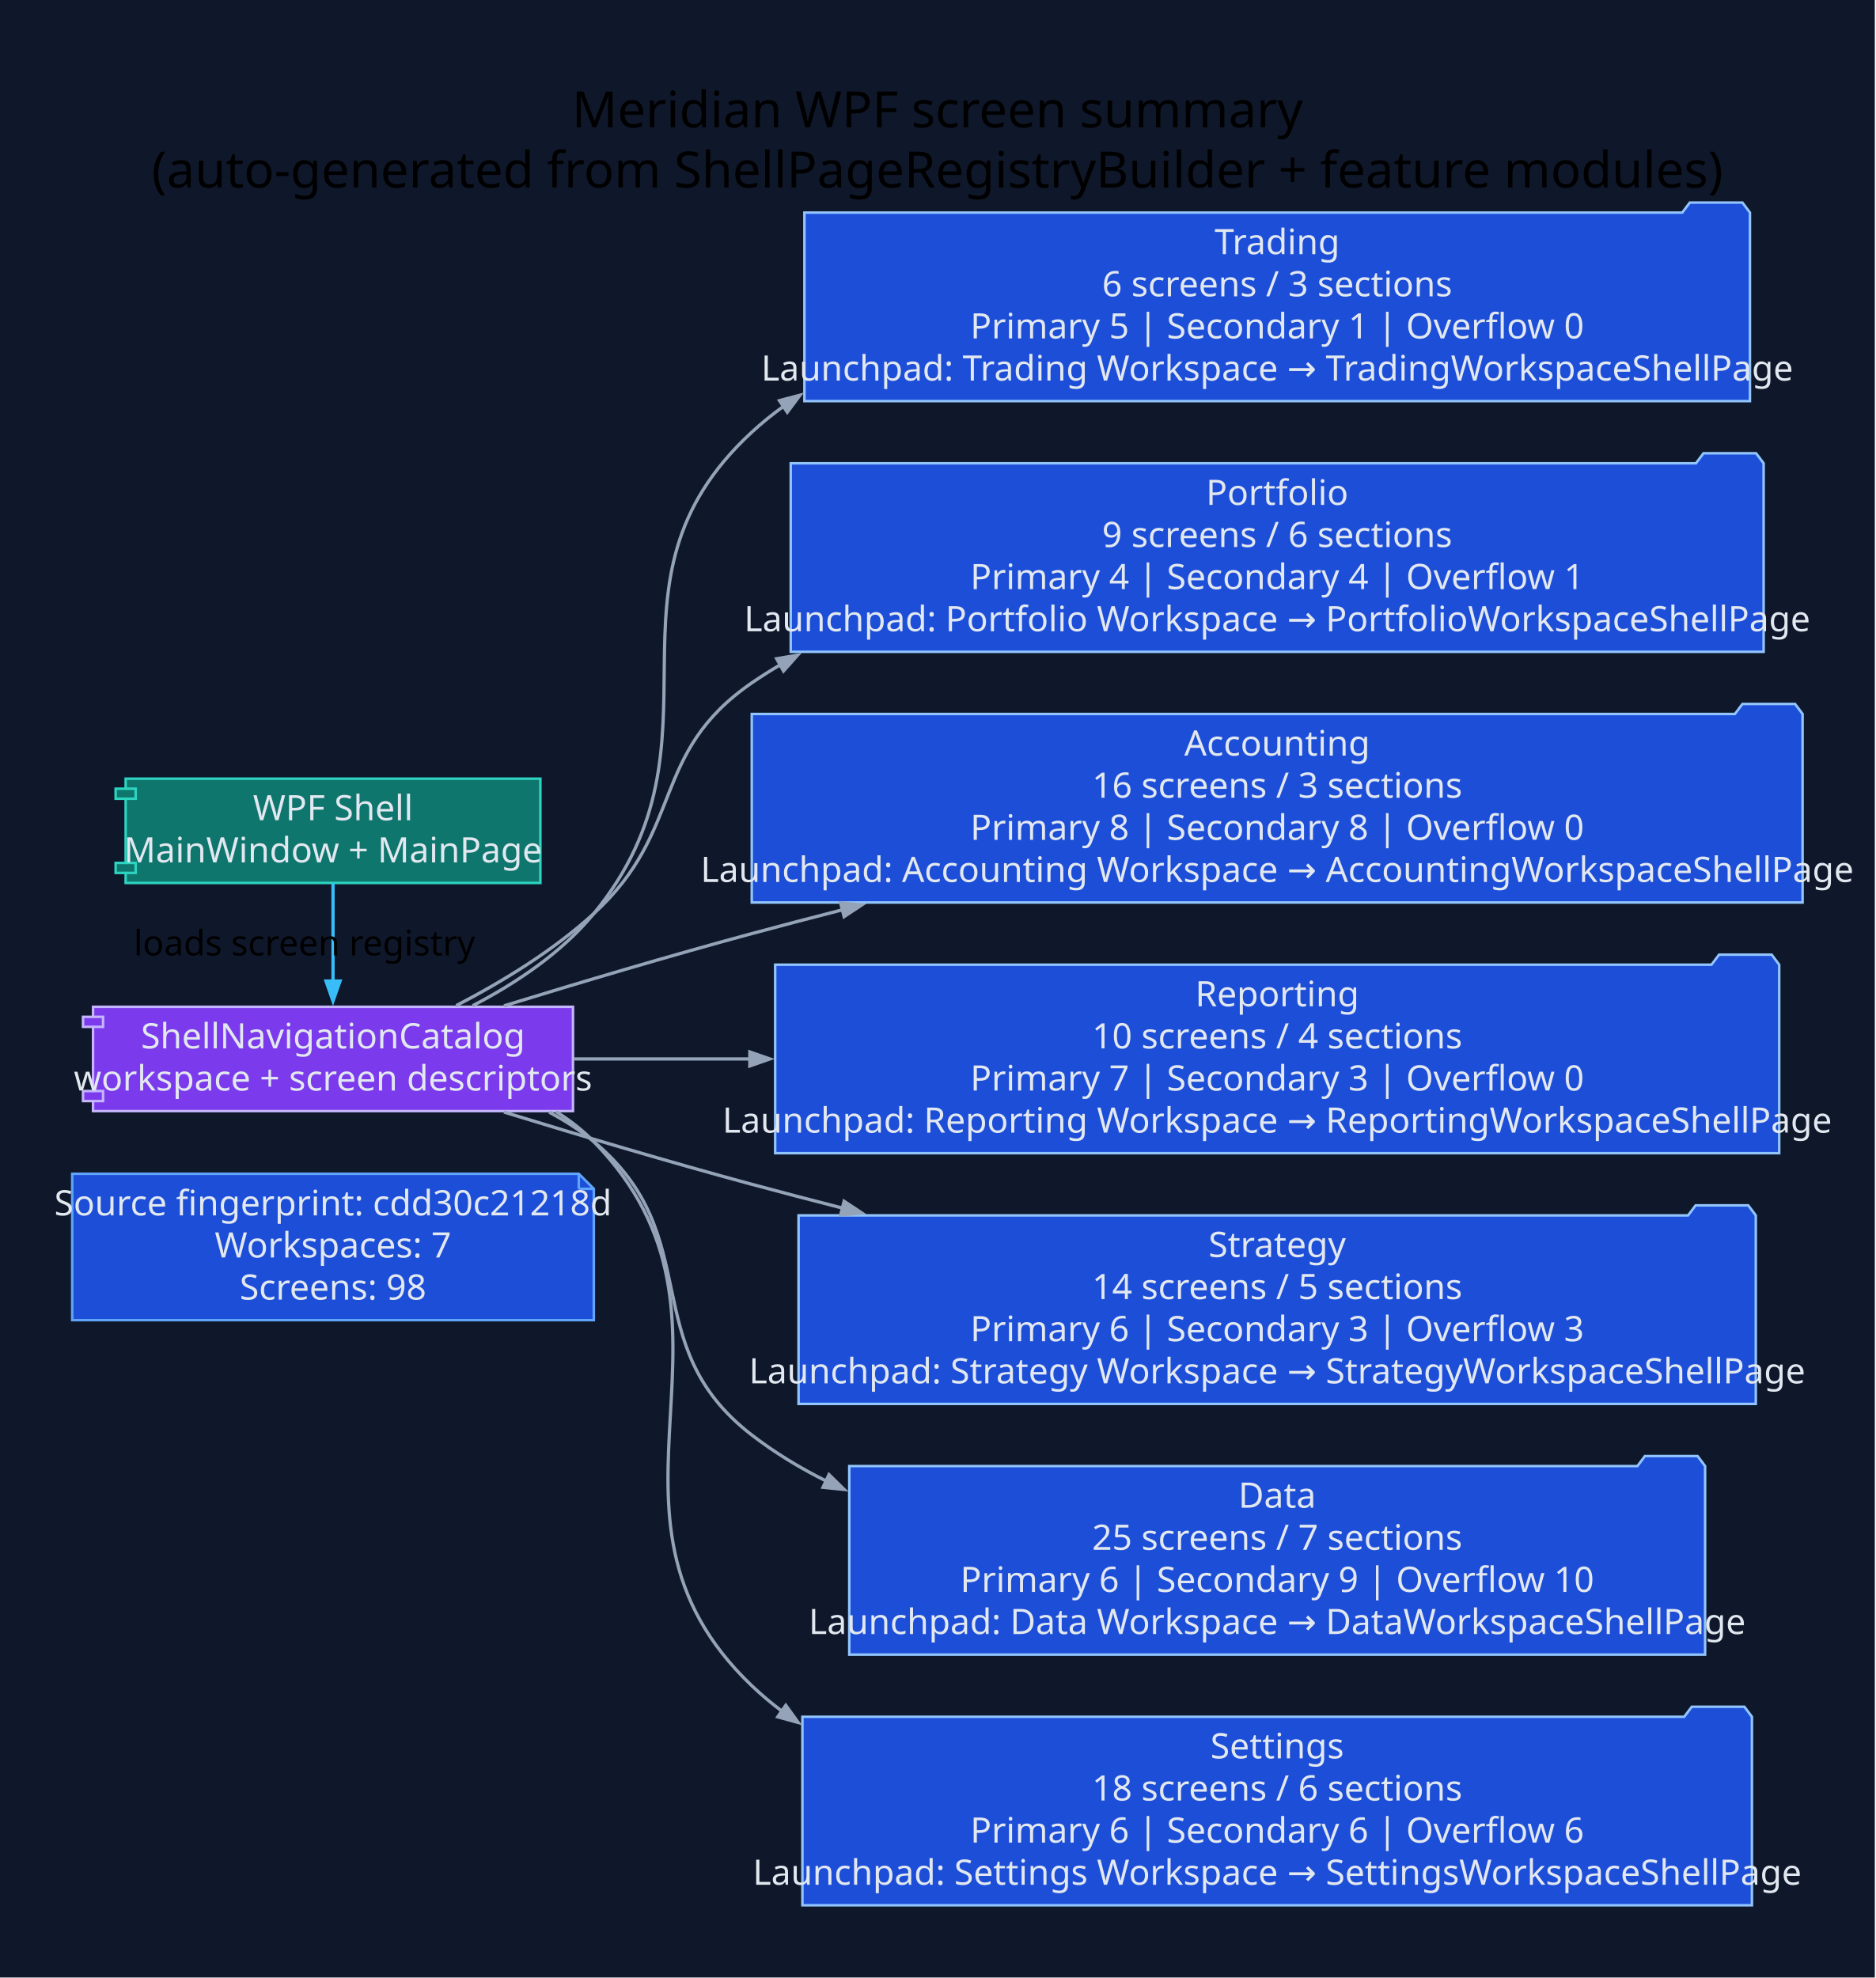
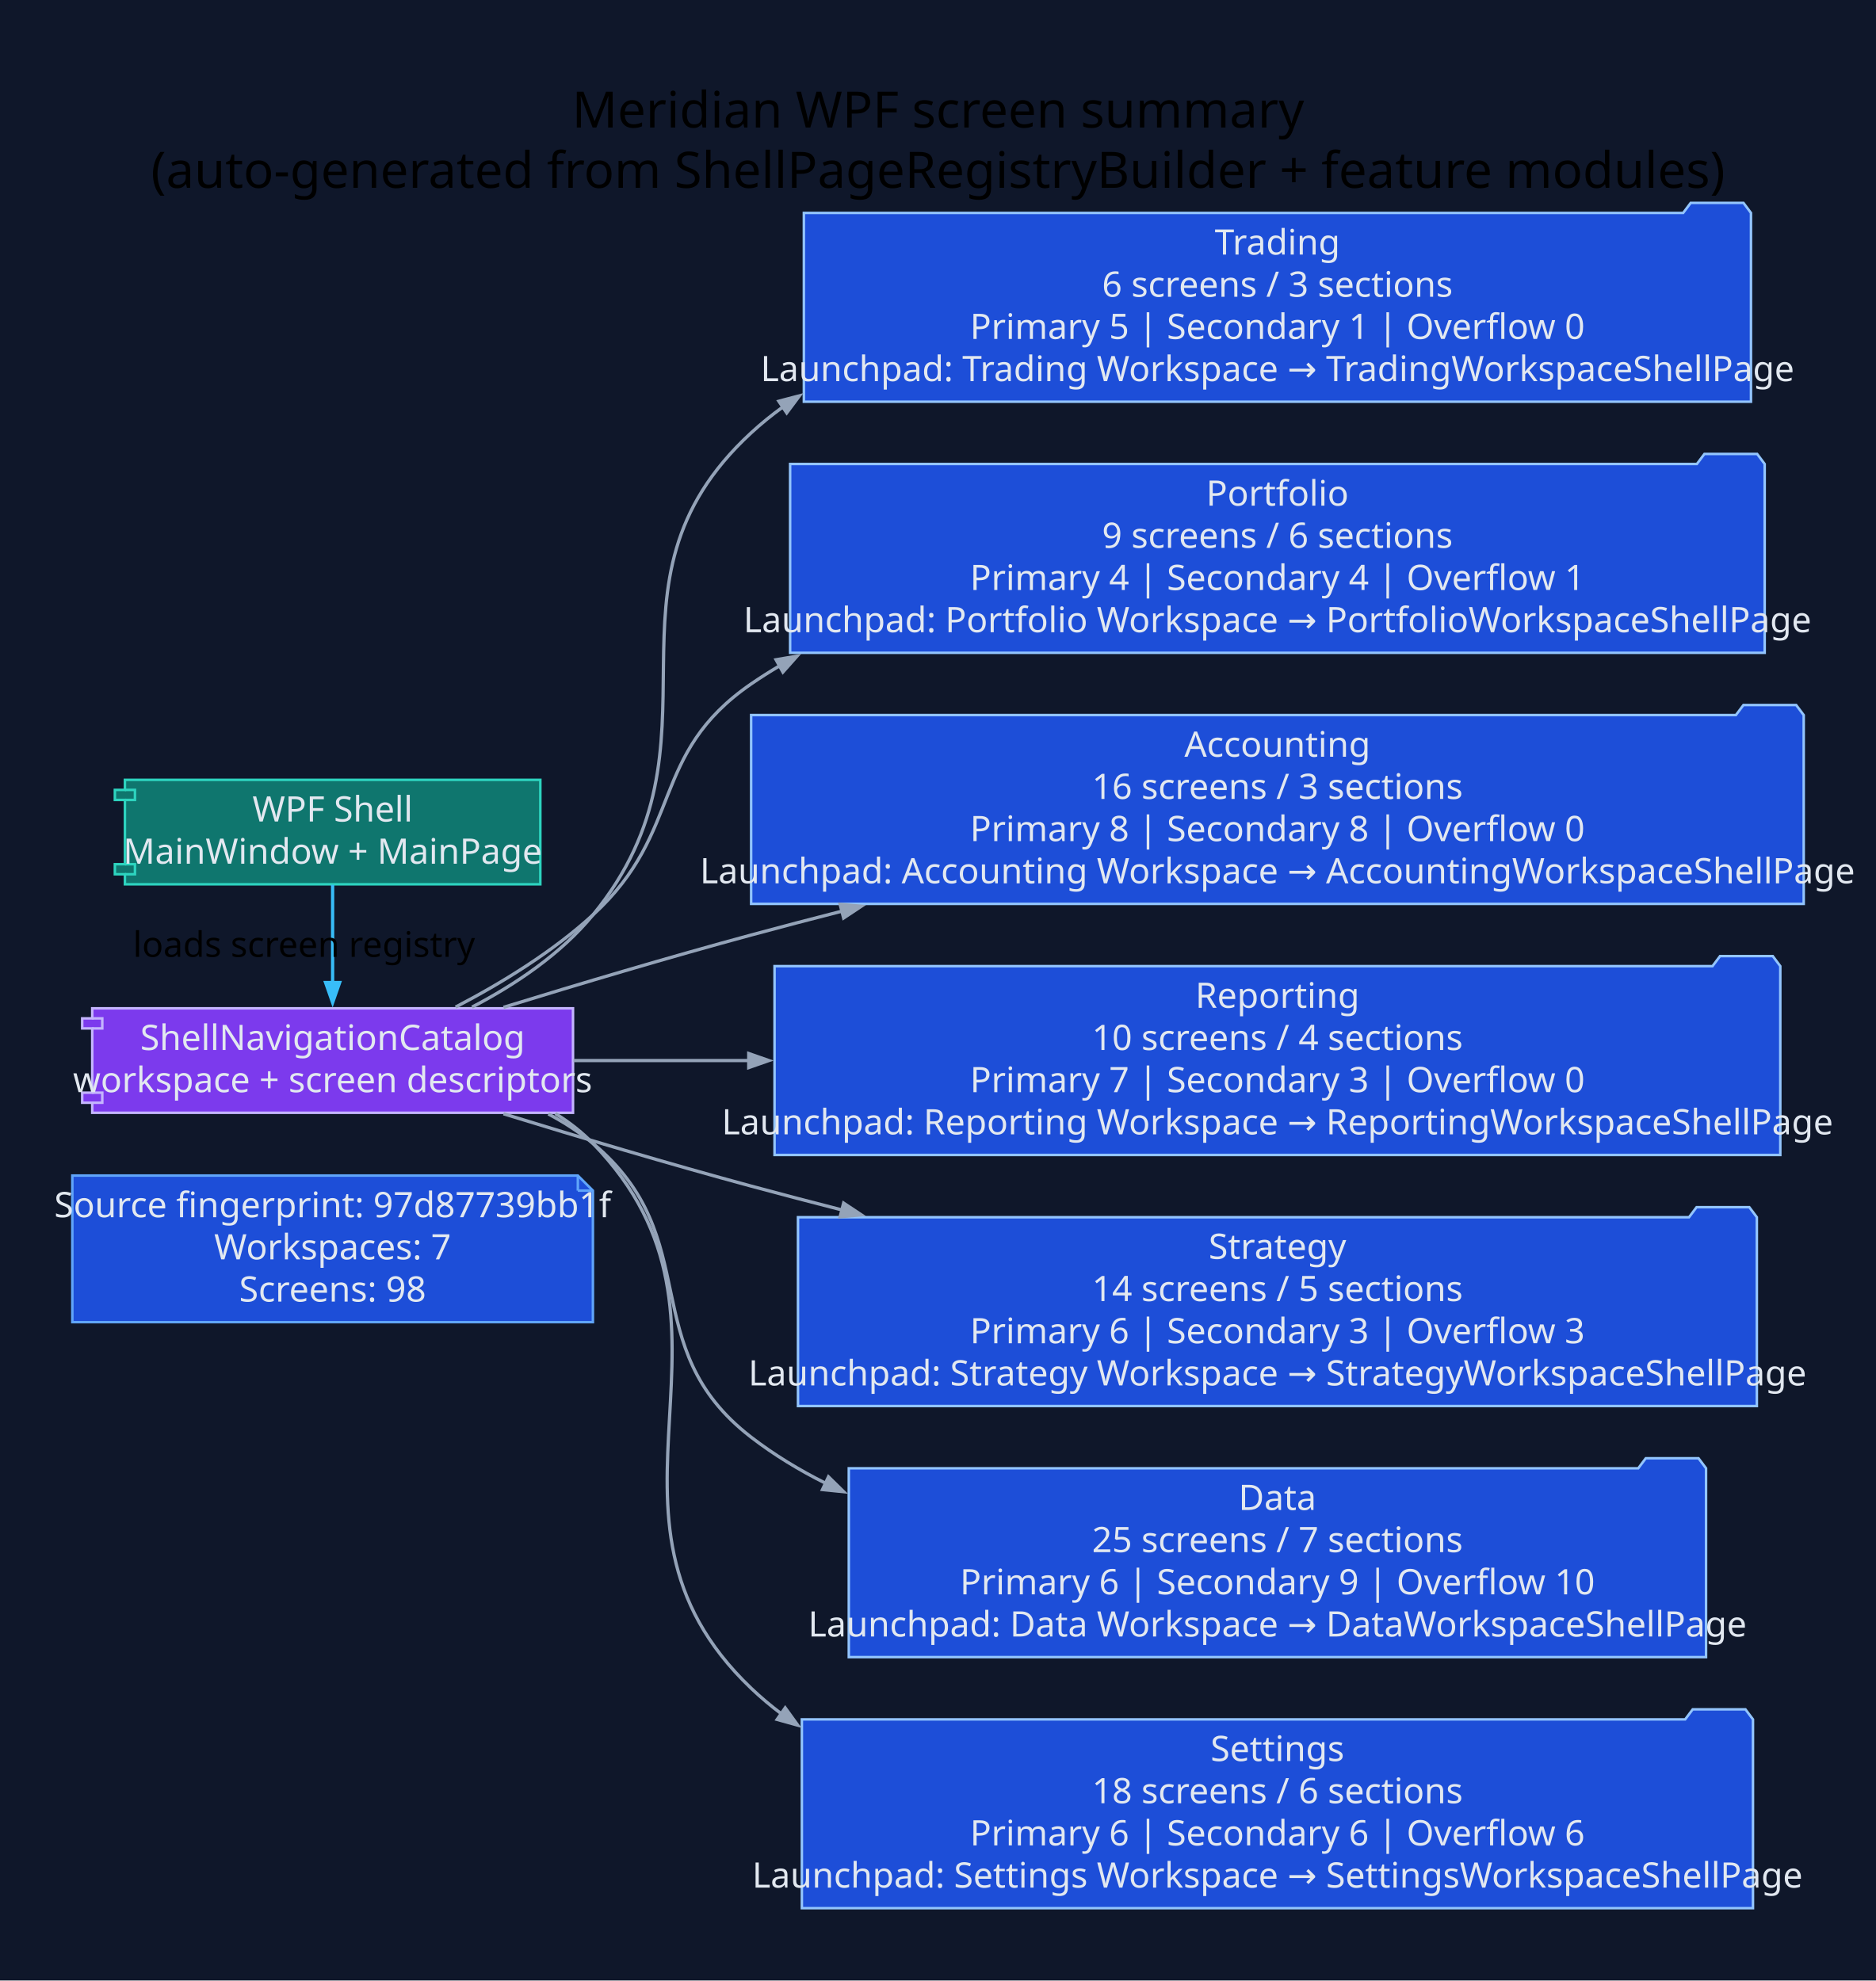
- <svg xmlns="http://www.w3.org/2000/svg" width="748pt" height="789pt" viewBox="0.00 0.00 748.00 789.00">
+ <svg xmlns="http://www.w3.org/2000/svg" width="747pt" height="789pt" viewBox="0.00 0.00 747.00 789.00">
  <g id="graph0" class="graph" transform="scale(1 1) rotate(0) translate(28.8 760)">
-     <polygon fill="#0f172a" stroke="none" points="-28.8,28.8 -28.8,-760 719.01,-760 719.01,28.8 -28.8,28.8" />
-     <text xml:space="preserve" text-anchor="middle" x="345.1" y="-709.2" font-family="Segoe UI" font-size="20.00">Meridian WPF screen summary</text>
-     <text xml:space="preserve" text-anchor="middle" x="345.1" y="-685.2" font-family="Segoe UI" font-size="20.00">(auto-generated from ShellPageRegistryBuilder + feature modules)</text>
+     <polygon fill="#0f172a" stroke="none" points="-28.8,28.8 -28.8,-760 718.24,-760 718.24,28.8 -28.8,28.8" />
+     <text xml:space="preserve" text-anchor="middle" x="344.72" y="-709.2" font-family="Segoe UI" font-size="20.00">Meridian WPF screen summary</text>
+     <text xml:space="preserve" text-anchor="middle" x="344.72" y="-685.2" font-family="Segoe UI" font-size="20.00">(auto-generated from ShellPageRegistryBuilder + feature modules)</text>
    <g id="node1" class="node">
-       <polygon fill="#1d4ed8" stroke="#60a5fa" points="202.06,-291.8 0,-291.8 0,-233.4 208.06,-233.4 208.06,-285.8 202.06,-291.8" />
-       <polyline fill="none" stroke="#60a5fa" points="202.06,-291.8 202.06,-285.8" />
-       <polyline fill="none" stroke="#60a5fa" points="208.06,-285.8 202.06,-285.8" />
-       <text xml:space="preserve" text-anchor="middle" x="104.03" y="-275.2" font-family="Segoe UI" font-size="14.00" fill="#e2e8f0">Source fingerprint: cdd30c21218d</text>
-       <text xml:space="preserve" text-anchor="middle" x="104.03" y="-258.4" font-family="Segoe UI" font-size="14.00" fill="#e2e8f0">Workspaces: 7</text>
-       <text xml:space="preserve" text-anchor="middle" x="104.03" y="-241.6" font-family="Segoe UI" font-size="14.00" fill="#e2e8f0">Screens: 98</text>
+       <polygon fill="#1d4ed8" stroke="#60a5fa" points="201.3,-291.8 0,-291.8 0,-233.4 207.3,-233.4 207.3,-285.8 201.3,-291.8" />
+       <polyline fill="none" stroke="#60a5fa" points="201.3,-291.8 201.3,-285.8" />
+       <polyline fill="none" stroke="#60a5fa" points="207.3,-285.8 201.3,-285.8" />
+       <text xml:space="preserve" text-anchor="middle" x="103.65" y="-275.2" font-family="Segoe UI" font-size="14.00" fill="#e2e8f0">Source fingerprint: 97d87739bb1f</text>
+       <text xml:space="preserve" text-anchor="middle" x="103.65" y="-258.4" font-family="Segoe UI" font-size="14.00" fill="#e2e8f0">Workspaces: 7</text>
+       <text xml:space="preserve" text-anchor="middle" x="103.65" y="-241.6" font-family="Segoe UI" font-size="14.00" fill="#e2e8f0">Screens: 98</text>
    </g>
    <g id="node2" class="node">
-       <polygon fill="#0f766e" stroke="#2dd4bf" points="186.74,-449.4 21.32,-449.4 21.32,-445.4 17.32,-445.4 17.32,-441.4 21.32,-441.4 21.32,-415.8 17.32,-415.8 17.32,-411.8 21.32,-411.8 21.32,-407.8 186.74,-407.8 186.74,-449.4" />
-       <polyline fill="none" stroke="#2dd4bf" points="21.32,-445.4 25.32,-445.4 25.32,-441.4 21.32,-441.4" />
-       <polyline fill="none" stroke="#2dd4bf" points="21.32,-415.8 25.32,-415.8 25.32,-411.8 21.32,-411.8" />
-       <text xml:space="preserve" text-anchor="middle" x="104.03" y="-432.8" font-family="Segoe UI" font-size="14.00" fill="#e2e8f0">WPF Shell</text>
-       <text xml:space="preserve" text-anchor="middle" x="104.03" y="-416" font-family="Segoe UI" font-size="14.00" fill="#e2e8f0">MainWindow + MainPage</text>
+       <polygon fill="#0f766e" stroke="#2dd4bf" points="186.36,-449.4 20.94,-449.4 20.94,-445.4 16.94,-445.4 16.94,-441.4 20.94,-441.4 20.94,-415.8 16.94,-415.8 16.94,-411.8 20.94,-411.8 20.94,-407.8 186.36,-407.8 186.36,-449.4" />
+       <polyline fill="none" stroke="#2dd4bf" points="20.94,-445.4 24.94,-445.4 24.94,-441.4 20.94,-441.4" />
+       <polyline fill="none" stroke="#2dd4bf" points="20.94,-415.8 24.94,-415.8 24.94,-411.8 20.94,-411.8" />
+       <text xml:space="preserve" text-anchor="middle" x="103.65" y="-432.8" font-family="Segoe UI" font-size="14.00" fill="#e2e8f0">WPF Shell</text>
+       <text xml:space="preserve" text-anchor="middle" x="103.65" y="-416" font-family="Segoe UI" font-size="14.00" fill="#e2e8f0">MainWindow + MainPage</text>
    </g>
    <g id="node3" class="node">
-       <polygon fill="#7c3aed" stroke="#c4b5fd" points="199.75,-358.4 8.31,-358.4 8.31,-354.4 4.31,-354.4 4.31,-350.4 8.31,-350.4 8.31,-324.8 4.31,-324.8 4.31,-320.8 8.31,-320.8 8.31,-316.8 199.75,-316.8 199.75,-358.4" />
-       <polyline fill="none" stroke="#c4b5fd" points="8.31,-354.4 12.31,-354.4 12.31,-350.4 8.31,-350.4" />
-       <polyline fill="none" stroke="#c4b5fd" points="8.31,-324.8 12.31,-324.8 12.31,-320.8 8.31,-320.8" />
-       <text xml:space="preserve" text-anchor="middle" x="104.03" y="-341.8" font-family="Segoe UI" font-size="14.00" fill="#e2e8f0">ShellNavigationCatalog</text>
-       <text xml:space="preserve" text-anchor="middle" x="104.03" y="-325" font-family="Segoe UI" font-size="14.00" fill="#e2e8f0">workspace + screen descriptors</text>
+       <polygon fill="#7c3aed" stroke="#c4b5fd" points="199.37,-358.4 7.93,-358.4 7.93,-354.4 3.93,-354.4 3.93,-350.4 7.93,-350.4 7.93,-324.8 3.93,-324.8 3.93,-320.8 7.93,-320.8 7.93,-316.8 199.37,-316.8 199.37,-358.4" />
+       <polyline fill="none" stroke="#c4b5fd" points="7.93,-354.4 11.93,-354.4 11.93,-350.4 7.93,-350.4" />
+       <polyline fill="none" stroke="#c4b5fd" points="7.93,-324.8 11.93,-324.8 11.93,-320.8 7.93,-320.8" />
+       <text xml:space="preserve" text-anchor="middle" x="103.65" y="-341.8" font-family="Segoe UI" font-size="14.00" fill="#e2e8f0">ShellNavigationCatalog</text>
+       <text xml:space="preserve" text-anchor="middle" x="103.65" y="-325" font-family="Segoe UI" font-size="14.00" fill="#e2e8f0">workspace + screen descriptors</text>
    </g>
    <g id="edge1" class="edge">
-       <path fill="none" stroke="#38bdf8" stroke-width="1.3" d="M104.03,-407.61C104.03,-396.03 104.03,-381.43 104.03,-368.56" />
-       <polygon fill="#38bdf8" stroke="#38bdf8" stroke-width="1.3" points="106.83,-368.67 104.03,-360.67 101.23,-368.67 106.83,-368.67" />
-       <text xml:space="preserve" text-anchor="middle" x="92.63" y="-378.9" font-family="Segoe UI" font-size="14.00">loads screen registry</text>
+       <path fill="none" stroke="#38bdf8" stroke-width="1.3" d="M103.65,-407.61C103.65,-396.03 103.65,-381.43 103.65,-368.56" />
+       <polygon fill="#38bdf8" stroke="#38bdf8" stroke-width="1.3" points="106.45,-368.67 103.65,-360.67 100.85,-368.67 106.45,-368.67" />
+       <text xml:space="preserve" text-anchor="middle" x="92.25" y="-378.9" font-family="Segoe UI" font-size="14.00">loads screen registry</text>
    </g>
    <g id="node4" class="node">
-       <polygon fill="#1d4ed8" stroke="#93c5fd" points="669.21,-675.2 666.21,-679.2 645.21,-679.2 642.21,-675.2 292.06,-675.2 292.06,-600 669.21,-600 669.21,-675.2" />
-       <text xml:space="preserve" text-anchor="middle" x="480.63" y="-658.6" font-family="Segoe UI" font-size="14.00" fill="#e2e8f0">Trading</text>
-       <text xml:space="preserve" text-anchor="middle" x="480.63" y="-641.8" font-family="Segoe UI" font-size="14.00" fill="#e2e8f0">6 screens / 3 sections</text>
-       <text xml:space="preserve" text-anchor="middle" x="480.63" y="-625" font-family="Segoe UI" font-size="14.00" fill="#e2e8f0">Primary 5 | Secondary 1 | Overflow 0</text>
-       <text xml:space="preserve" text-anchor="middle" x="480.63" y="-608.2" font-family="Segoe UI" font-size="14.00" fill="#e2e8f0">Launchpad: Trading Workspace → TradingWorkspaceShellPage</text>
+       <polygon fill="#1d4ed8" stroke="#93c5fd" points="668.44,-675.2 665.44,-679.2 644.44,-679.2 641.44,-675.2 291.3,-675.2 291.3,-600 668.44,-600 668.44,-675.2" />
+       <text xml:space="preserve" text-anchor="middle" x="479.87" y="-658.6" font-family="Segoe UI" font-size="14.00" fill="#e2e8f0">Trading</text>
+       <text xml:space="preserve" text-anchor="middle" x="479.87" y="-641.8" font-family="Segoe UI" font-size="14.00" fill="#e2e8f0">6 screens / 3 sections</text>
+       <text xml:space="preserve" text-anchor="middle" x="479.87" y="-625" font-family="Segoe UI" font-size="14.00" fill="#e2e8f0">Primary 5 | Secondary 1 | Overflow 0</text>
+       <text xml:space="preserve" text-anchor="middle" x="479.87" y="-608.2" font-family="Segoe UI" font-size="14.00" fill="#e2e8f0">Launchpad: Trading Workspace → TradingWorkspaceShellPage</text>
    </g>
    <g id="edge2" class="edge">
-       <path fill="none" stroke="#94a3b8" stroke-width="1.3" d="M159.74,-358.84C177.2,-367.91 195.3,-380.05 208.06,-395.6 265.06,-465 205.01,-526.74 271.06,-587.6 275.08,-591.31 279.33,-594.75 283.76,-597.95" />
-       <polygon fill="#94a3b8" stroke="#94a3b8" stroke-width="1.3" points="282.11,-600.21 290.3,-602.36 285.23,-595.57 282.11,-600.21" />
+       <path fill="none" stroke="#94a3b8" stroke-width="1.3" d="M159.15,-358.88C176.55,-367.95 194.58,-380.09 207.3,-395.6 264.24,-465.05 204.25,-526.74 270.3,-587.6 274.32,-591.31 278.57,-594.75 283,-597.95" />
+       <polygon fill="#94a3b8" stroke="#94a3b8" stroke-width="1.3" points="281.34,-600.21 289.54,-602.36 284.47,-595.57 281.34,-600.21" />
    </g>
    <g id="node5" class="node">
-       <polygon fill="#1d4ed8" stroke="#93c5fd" points="674.67,-575.2 671.67,-579.2 650.67,-579.2 647.67,-575.2 286.6,-575.2 286.6,-500 674.67,-500 674.67,-575.2" />
-       <text xml:space="preserve" text-anchor="middle" x="480.63" y="-558.6" font-family="Segoe UI" font-size="14.00" fill="#e2e8f0">Portfolio</text>
-       <text xml:space="preserve" text-anchor="middle" x="480.63" y="-541.8" font-family="Segoe UI" font-size="14.00" fill="#e2e8f0">9 screens / 6 sections</text>
-       <text xml:space="preserve" text-anchor="middle" x="480.63" y="-525" font-family="Segoe UI" font-size="14.00" fill="#e2e8f0">Primary 4 | Secondary 4 | Overflow 1</text>
-       <text xml:space="preserve" text-anchor="middle" x="480.63" y="-508.2" font-family="Segoe UI" font-size="14.00" fill="#e2e8f0">Launchpad: Portfolio Workspace → PortfolioWorkspaceShellPage</text>
+       <polygon fill="#1d4ed8" stroke="#93c5fd" points="673.9,-575.2 670.9,-579.2 649.9,-579.2 646.9,-575.2 285.83,-575.2 285.83,-500 673.9,-500 673.9,-575.2" />
+       <text xml:space="preserve" text-anchor="middle" x="479.87" y="-558.6" font-family="Segoe UI" font-size="14.00" fill="#e2e8f0">Portfolio</text>
+       <text xml:space="preserve" text-anchor="middle" x="479.87" y="-541.8" font-family="Segoe UI" font-size="14.00" fill="#e2e8f0">9 screens / 6 sections</text>
+       <text xml:space="preserve" text-anchor="middle" x="479.87" y="-525" font-family="Segoe UI" font-size="14.00" fill="#e2e8f0">Primary 4 | Secondary 4 | Overflow 1</text>
+       <text xml:space="preserve" text-anchor="middle" x="479.87" y="-508.2" font-family="Segoe UI" font-size="14.00" fill="#e2e8f0">Launchpad: Portfolio Workspace → PortfolioWorkspaceShellPage</text>
    </g>
    <g id="edge3" class="edge">
-       <path fill="none" stroke="#94a3b8" stroke-width="1.3" d="M153.17,-358.87C171.59,-368.43 192.02,-380.9 208.06,-395.6 244.61,-429.07 230.24,-459.5 271.06,-487.6 274.74,-490.13 278.53,-492.54 282.42,-494.82" />
-       <polygon fill="#94a3b8" stroke="#94a3b8" stroke-width="1.3" points="281,-497.24 289.36,-498.67 283.72,-492.34 281,-497.24" />
+       <path fill="none" stroke="#94a3b8" stroke-width="1.3" d="M152.61,-358.9C170.96,-368.47 191.31,-380.93 207.3,-395.6 243.82,-429.1 229.47,-459.5 270.3,-487.6 273.98,-490.13 277.77,-492.54 281.66,-494.82" />
+       <polygon fill="#94a3b8" stroke="#94a3b8" stroke-width="1.3" points="280.24,-497.24 288.59,-498.67 282.96,-492.34 280.24,-497.24" />
    </g>
    <g id="node6" class="node">
-       <polygon fill="#1d4ed8" stroke="#93c5fd" points="690.21,-475.2 687.21,-479.2 666.21,-479.2 663.21,-475.2 271.06,-475.2 271.06,-400 690.21,-400 690.21,-475.2" />
-       <text xml:space="preserve" text-anchor="middle" x="480.63" y="-458.6" font-family="Segoe UI" font-size="14.00" fill="#e2e8f0">Accounting</text>
-       <text xml:space="preserve" text-anchor="middle" x="480.63" y="-441.8" font-family="Segoe UI" font-size="14.00" fill="#e2e8f0">16 screens / 3 sections</text>
-       <text xml:space="preserve" text-anchor="middle" x="480.63" y="-425" font-family="Segoe UI" font-size="14.00" fill="#e2e8f0">Primary 8 | Secondary 8 | Overflow 0</text>
-       <text xml:space="preserve" text-anchor="middle" x="480.63" y="-408.2" font-family="Segoe UI" font-size="14.00" fill="#e2e8f0">Launchpad: Accounting Workspace → AccountingWorkspaceShellPage</text>
+       <polygon fill="#1d4ed8" stroke="#93c5fd" points="689.44,-475.2 686.44,-479.2 665.44,-479.2 662.44,-475.2 270.3,-475.2 270.3,-400 689.44,-400 689.44,-475.2" />
+       <text xml:space="preserve" text-anchor="middle" x="479.87" y="-458.6" font-family="Segoe UI" font-size="14.00" fill="#e2e8f0">Accounting</text>
+       <text xml:space="preserve" text-anchor="middle" x="479.87" y="-441.8" font-family="Segoe UI" font-size="14.00" fill="#e2e8f0">16 screens / 3 sections</text>
+       <text xml:space="preserve" text-anchor="middle" x="479.87" y="-425" font-family="Segoe UI" font-size="14.00" fill="#e2e8f0">Primary 8 | Secondary 8 | Overflow 0</text>
+       <text xml:space="preserve" text-anchor="middle" x="479.87" y="-408.2" font-family="Segoe UI" font-size="14.00" fill="#e2e8f0">Launchpad: Accounting Workspace → AccountingWorkspaceShellPage</text>
    </g>
    <g id="edge4" class="edge">
-       <path fill="none" stroke="#94a3b8" stroke-width="1.3" d="M172.23,-358.79C202.35,-368.04 238.37,-378.77 271.06,-387.6 282.88,-390.79 295.1,-393.99 307.43,-397.14" />
-       <polygon fill="#94a3b8" stroke="#94a3b8" stroke-width="1.3" points="306.52,-399.8 314.96,-399.05 307.89,-394.37 306.52,-399.8" />
+       <path fill="none" stroke="#94a3b8" stroke-width="1.3" d="M171.69,-358.8C201.73,-368.05 237.67,-378.77 270.3,-387.6 282.11,-390.8 294.33,-394 306.66,-397.15" />
+       <polygon fill="#94a3b8" stroke="#94a3b8" stroke-width="1.3" points="305.75,-399.8 314.19,-399.06 307.13,-394.38 305.75,-399.8" />
    </g>
    <g id="node7" class="node">
-       <polygon fill="#1d4ed8" stroke="#93c5fd" points="680.88,-375.2 677.88,-379.2 656.88,-379.2 653.88,-375.2 280.39,-375.2 280.39,-300 680.88,-300 680.88,-375.2" />
-       <text xml:space="preserve" text-anchor="middle" x="480.63" y="-358.6" font-family="Segoe UI" font-size="14.00" fill="#e2e8f0">Reporting</text>
-       <text xml:space="preserve" text-anchor="middle" x="480.63" y="-341.8" font-family="Segoe UI" font-size="14.00" fill="#e2e8f0">10 screens / 4 sections</text>
-       <text xml:space="preserve" text-anchor="middle" x="480.63" y="-325" font-family="Segoe UI" font-size="14.00" fill="#e2e8f0">Primary 7 | Secondary 3 | Overflow 0</text>
-       <text xml:space="preserve" text-anchor="middle" x="480.63" y="-308.2" font-family="Segoe UI" font-size="14.00" fill="#e2e8f0">Launchpad: Reporting Workspace → ReportingWorkspaceShellPage</text>
+       <polygon fill="#1d4ed8" stroke="#93c5fd" points="680.12,-375.2 677.12,-379.2 656.12,-379.2 653.12,-375.2 279.62,-375.2 279.62,-300 680.12,-300 680.12,-375.2" />
+       <text xml:space="preserve" text-anchor="middle" x="479.87" y="-358.6" font-family="Segoe UI" font-size="14.00" fill="#e2e8f0">Reporting</text>
+       <text xml:space="preserve" text-anchor="middle" x="479.87" y="-341.8" font-family="Segoe UI" font-size="14.00" fill="#e2e8f0">10 screens / 4 sections</text>
+       <text xml:space="preserve" text-anchor="middle" x="479.87" y="-325" font-family="Segoe UI" font-size="14.00" fill="#e2e8f0">Primary 7 | Secondary 3 | Overflow 0</text>
+       <text xml:space="preserve" text-anchor="middle" x="479.87" y="-308.2" font-family="Segoe UI" font-size="14.00" fill="#e2e8f0">Launchpad: Reporting Workspace → ReportingWorkspaceShellPage</text>
    </g>
    <g id="edge5" class="edge">
-       <path fill="none" stroke="#94a3b8" stroke-width="1.3" d="M200.04,-337.6C221.86,-337.6 245.9,-337.6 270.45,-337.6" />
-       <polygon fill="#94a3b8" stroke="#94a3b8" stroke-width="1.3" points="270.28,-340.4 278.28,-337.6 270.28,-334.8 270.28,-340.4" />
+       <path fill="none" stroke="#94a3b8" stroke-width="1.3" d="M199.56,-337.6C221.26,-337.6 245.16,-337.6 269.57,-337.6" />
+       <polygon fill="#94a3b8" stroke="#94a3b8" stroke-width="1.3" points="269.35,-340.4 277.35,-337.6 269.35,-334.8 269.35,-340.4" />
    </g>
    <g id="node8" class="node">
-       <polygon fill="#1d4ed8" stroke="#93c5fd" points="671.54,-275.2 668.54,-279.2 647.54,-279.2 644.54,-275.2 289.72,-275.2 289.72,-200 671.54,-200 671.54,-275.2" />
-       <text xml:space="preserve" text-anchor="middle" x="480.63" y="-258.6" font-family="Segoe UI" font-size="14.00" fill="#e2e8f0">Strategy</text>
-       <text xml:space="preserve" text-anchor="middle" x="480.63" y="-241.8" font-family="Segoe UI" font-size="14.00" fill="#e2e8f0">14 screens / 5 sections</text>
-       <text xml:space="preserve" text-anchor="middle" x="480.63" y="-225" font-family="Segoe UI" font-size="14.00" fill="#e2e8f0">Primary 6 | Secondary 3 | Overflow 3</text>
-       <text xml:space="preserve" text-anchor="middle" x="480.63" y="-208.2" font-family="Segoe UI" font-size="14.00" fill="#e2e8f0">Launchpad: Strategy Workspace → StrategyWorkspaceShellPage</text>
+       <polygon fill="#1d4ed8" stroke="#93c5fd" points="670.78,-275.2 667.78,-279.2 646.78,-279.2 643.78,-275.2 288.96,-275.2 288.96,-200 670.78,-200 670.78,-275.2" />
+       <text xml:space="preserve" text-anchor="middle" x="479.87" y="-258.6" font-family="Segoe UI" font-size="14.00" fill="#e2e8f0">Strategy</text>
+       <text xml:space="preserve" text-anchor="middle" x="479.87" y="-241.8" font-family="Segoe UI" font-size="14.00" fill="#e2e8f0">14 screens / 5 sections</text>
+       <text xml:space="preserve" text-anchor="middle" x="479.87" y="-225" font-family="Segoe UI" font-size="14.00" fill="#e2e8f0">Primary 6 | Secondary 3 | Overflow 3</text>
+       <text xml:space="preserve" text-anchor="middle" x="479.87" y="-208.2" font-family="Segoe UI" font-size="14.00" fill="#e2e8f0">Launchpad: Strategy Workspace → StrategyWorkspaceShellPage</text>
    </g>
    <g id="edge6" class="edge">
-       <path fill="none" stroke="#94a3b8" stroke-width="1.3" d="M172.23,-316.41C202.35,-307.16 238.37,-296.43 271.06,-287.6 282.88,-284.41 295.1,-281.21 307.43,-278.06" />
-       <polygon fill="#94a3b8" stroke="#94a3b8" stroke-width="1.3" points="307.89,-280.83 314.96,-276.15 306.52,-275.4 307.89,-280.83" />
+       <path fill="none" stroke="#94a3b8" stroke-width="1.3" d="M171.69,-316.4C201.73,-307.15 237.67,-296.43 270.3,-287.6 282.11,-284.4 294.33,-281.2 306.66,-278.05" />
+       <polygon fill="#94a3b8" stroke="#94a3b8" stroke-width="1.3" points="307.13,-280.82 314.19,-276.14 305.75,-275.4 307.13,-280.82" />
    </g>
    <g id="node9" class="node">
-       <polygon fill="#1d4ed8" stroke="#93c5fd" points="651.32,-175.2 648.32,-179.2 627.32,-179.2 624.32,-175.2 309.95,-175.2 309.95,-100 651.32,-100 651.32,-175.2" />
-       <text xml:space="preserve" text-anchor="middle" x="480.63" y="-158.6" font-family="Segoe UI" font-size="14.00" fill="#e2e8f0">Data</text>
-       <text xml:space="preserve" text-anchor="middle" x="480.63" y="-141.8" font-family="Segoe UI" font-size="14.00" fill="#e2e8f0">25 screens / 7 sections</text>
-       <text xml:space="preserve" text-anchor="middle" x="480.63" y="-125" font-family="Segoe UI" font-size="14.00" fill="#e2e8f0">Primary 6 | Secondary 9 | Overflow 10</text>
-       <text xml:space="preserve" text-anchor="middle" x="480.63" y="-108.2" font-family="Segoe UI" font-size="14.00" fill="#e2e8f0">Launchpad: Data Workspace → DataWorkspaceShellPage</text>
+       <polygon fill="#1d4ed8" stroke="#93c5fd" points="650.55,-175.2 647.55,-179.2 626.55,-179.2 623.55,-175.2 309.19,-175.2 309.19,-100 650.55,-100 650.55,-175.2" />
+       <text xml:space="preserve" text-anchor="middle" x="479.87" y="-158.6" font-family="Segoe UI" font-size="14.00" fill="#e2e8f0">Data</text>
+       <text xml:space="preserve" text-anchor="middle" x="479.87" y="-141.8" font-family="Segoe UI" font-size="14.00" fill="#e2e8f0">25 screens / 7 sections</text>
+       <text xml:space="preserve" text-anchor="middle" x="479.87" y="-125" font-family="Segoe UI" font-size="14.00" fill="#e2e8f0">Primary 6 | Secondary 9 | Overflow 10</text>
+       <text xml:space="preserve" text-anchor="middle" x="479.87" y="-108.2" font-family="Segoe UI" font-size="14.00" fill="#e2e8f0">Launchpad: Data Workspace → DataWorkspaceShellPage</text>
    </g>
    <g id="edge7" class="edge">
-       <path fill="none" stroke="#94a3b8" stroke-width="1.3" d="M190.24,-316.36C196.6,-312.99 202.65,-309.1 208.06,-304.6 253.48,-266.85 224.26,-223.63 271.06,-187.6 280.23,-180.55 290.23,-174.47 300.75,-169.23" />
-       <polygon fill="#94a3b8" stroke="#94a3b8" stroke-width="1.3" points="301.86,-171.8 307.91,-165.87 299.48,-166.73 301.86,-171.8" />
+       <path fill="none" stroke="#94a3b8" stroke-width="1.3" d="M189.54,-316.33C195.88,-312.97 201.9,-309.09 207.3,-304.6 252.7,-266.83 223.5,-223.63 270.3,-187.6 279.46,-180.55 289.47,-174.47 299.98,-169.23" />
+       <polygon fill="#94a3b8" stroke="#94a3b8" stroke-width="1.3" points="301.1,-171.8 307.15,-165.87 298.72,-166.73 301.1,-171.8" />
    </g>
    <g id="node10" class="node">
-       <polygon fill="#1d4ed8" stroke="#93c5fd" points="670,-75.2 667,-79.2 646,-79.2 643,-75.2 291.26,-75.2 291.26,0 670,0 670,-75.2" />
-       <text xml:space="preserve" text-anchor="middle" x="480.63" y="-58.6" font-family="Segoe UI" font-size="14.00" fill="#e2e8f0">Settings</text>
-       <text xml:space="preserve" text-anchor="middle" x="480.63" y="-41.8" font-family="Segoe UI" font-size="14.00" fill="#e2e8f0">18 screens / 6 sections</text>
-       <text xml:space="preserve" text-anchor="middle" x="480.63" y="-25" font-family="Segoe UI" font-size="14.00" fill="#e2e8f0">Primary 6 | Secondary 6 | Overflow 6</text>
-       <text xml:space="preserve" text-anchor="middle" x="480.63" y="-8.2" font-family="Segoe UI" font-size="14.00" fill="#e2e8f0">Launchpad: Settings Workspace → SettingsWorkspaceShellPage</text>
+       <polygon fill="#1d4ed8" stroke="#93c5fd" points="669.24,-75.2 666.24,-79.2 645.24,-79.2 642.24,-75.2 290.5,-75.2 290.5,0 669.24,0 669.24,-75.2" />
+       <text xml:space="preserve" text-anchor="middle" x="479.87" y="-58.6" font-family="Segoe UI" font-size="14.00" fill="#e2e8f0">Settings</text>
+       <text xml:space="preserve" text-anchor="middle" x="479.87" y="-41.8" font-family="Segoe UI" font-size="14.00" fill="#e2e8f0">18 screens / 6 sections</text>
+       <text xml:space="preserve" text-anchor="middle" x="479.87" y="-25" font-family="Segoe UI" font-size="14.00" fill="#e2e8f0">Primary 6 | Secondary 6 | Overflow 6</text>
+       <text xml:space="preserve" text-anchor="middle" x="479.87" y="-8.2" font-family="Segoe UI" font-size="14.00" fill="#e2e8f0">Launchpad: Settings Workspace → SettingsWorkspaceShellPage</text>
    </g>
    <g id="edge8" class="edge">
-       <path fill="none" stroke="#94a3b8" stroke-width="1.3" d="M193.05,-316.52C198.52,-313.12 203.61,-309.18 208.06,-304.6 278.09,-232.62 198.39,-156.91 271.06,-87.6 274.94,-83.91 279.03,-80.47 283.31,-77.27" />
-       <polygon fill="#94a3b8" stroke="#94a3b8" stroke-width="1.3" points="284.63,-79.77 289.6,-72.9 281.43,-75.17 284.63,-79.77" />
+       <path fill="none" stroke="#94a3b8" stroke-width="1.3" d="M192.34,-316.49C197.79,-313.1 202.86,-309.16 207.3,-304.6 277.29,-232.58 197.63,-156.91 270.3,-87.6 274.17,-83.91 278.27,-80.47 282.55,-77.27" />
+       <polygon fill="#94a3b8" stroke="#94a3b8" stroke-width="1.3" points="283.87,-79.77 288.83,-72.9 280.67,-75.17 283.87,-79.77" />
    </g>
  </g>
</svg>
